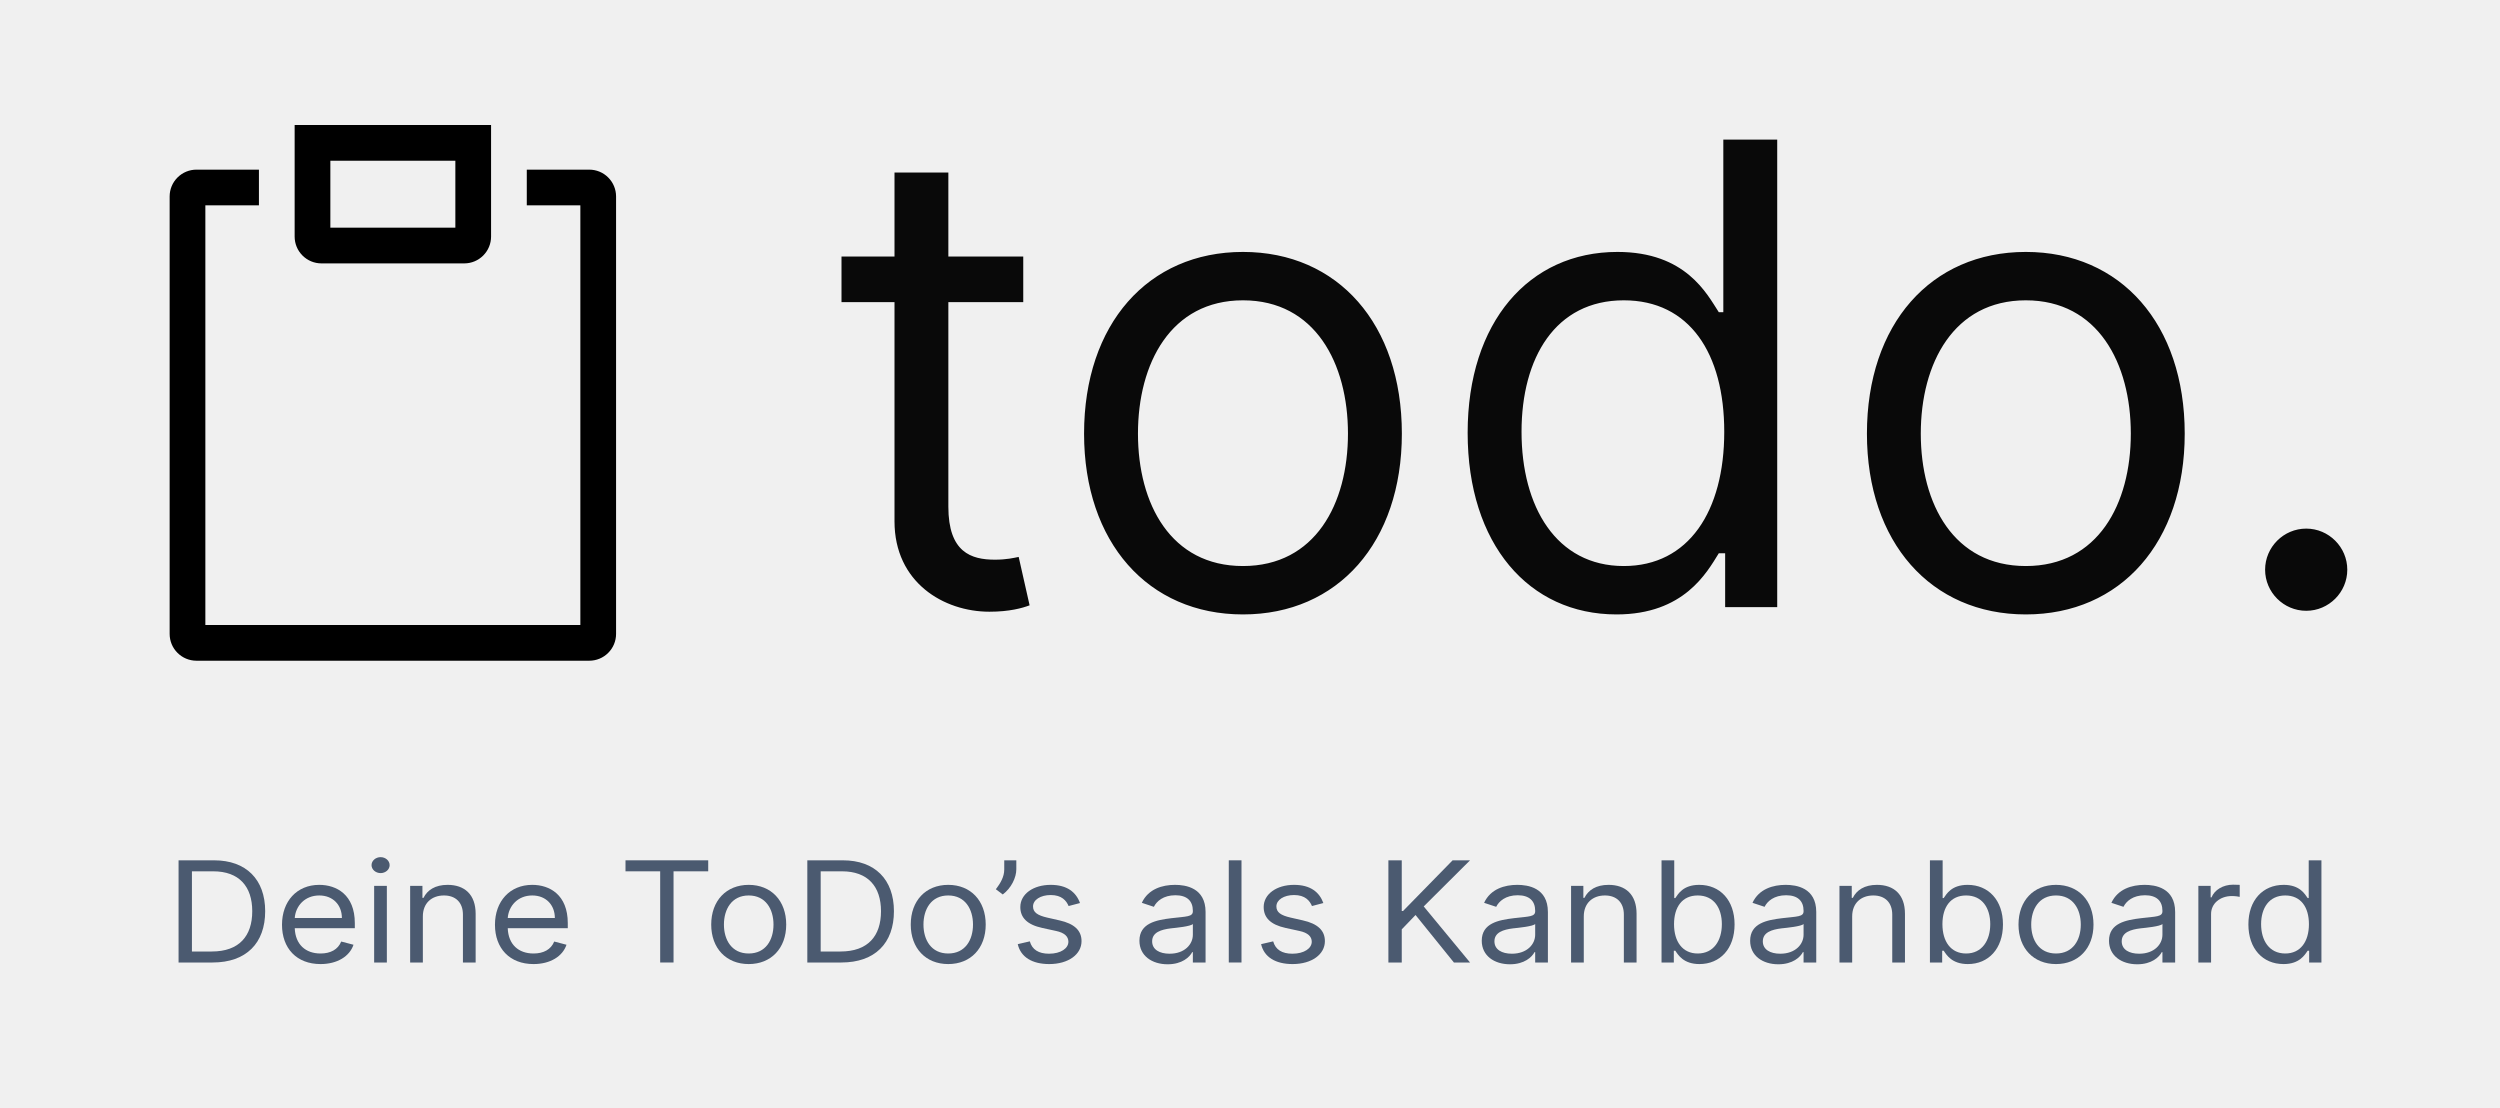
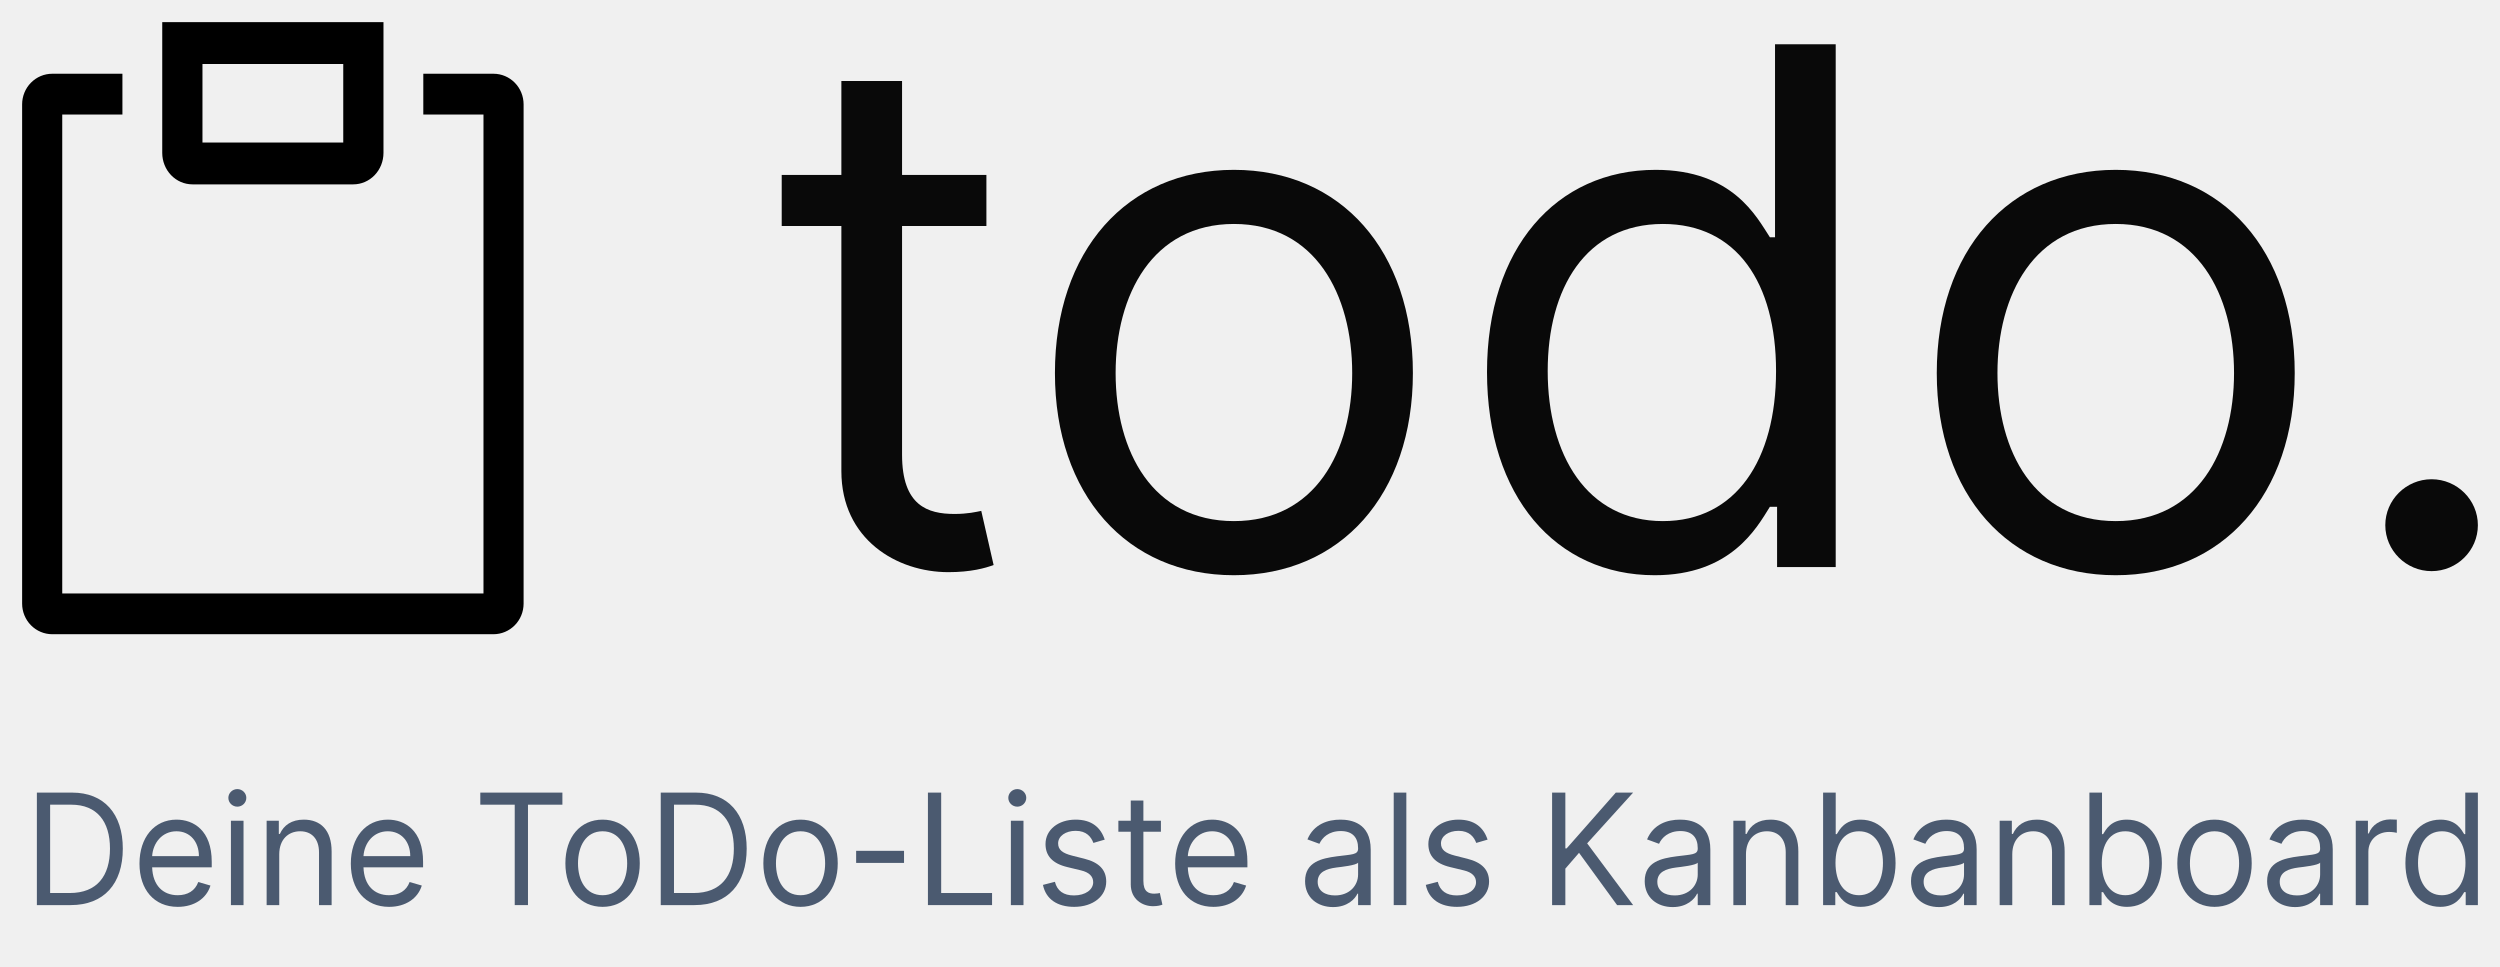
- <svg xmlns="http://www.w3.org/2000/svg" width="70" height="31" viewBox="0 0 70 31" fill="none">
-   <g clip-path="url(#clip0)">
-     <rect width="70" height="31" />
-     <path d="M28.651 7.182H26.554V4.83H25.046V7.182H23.562V8.46H25.046V14.597C25.046 16.31 26.426 17.128 27.704 17.128C28.267 17.128 28.625 17.026 28.829 16.949L28.523 15.594C28.395 15.619 28.19 15.671 27.858 15.671C27.193 15.671 26.554 15.466 26.554 14.188V8.46H28.651V7.182ZM34.803 17.204C37.462 17.204 39.252 15.185 39.252 12.142C39.252 9.074 37.462 7.054 34.803 7.054C32.144 7.054 30.354 9.074 30.354 12.142C30.354 15.185 32.144 17.204 34.803 17.204ZM34.803 15.849C32.783 15.849 31.863 14.111 31.863 12.142C31.863 10.173 32.783 8.409 34.803 8.409C36.823 8.409 37.743 10.173 37.743 12.142C37.743 14.111 36.823 15.849 34.803 15.849ZM45.262 17.204C47.154 17.204 47.793 16.028 48.126 15.492H48.304V17H49.762V3.909H48.253V8.741H48.126C47.793 8.23 47.205 7.054 45.288 7.054C42.807 7.054 41.094 9.023 41.094 12.117C41.094 15.236 42.807 17.204 45.262 17.204ZM45.466 15.849C43.574 15.849 42.603 14.188 42.603 12.091C42.603 10.02 43.549 8.409 45.466 8.409C47.307 8.409 48.279 9.892 48.279 12.091C48.279 14.315 47.282 15.849 45.466 15.849ZM56.723 17.204C59.382 17.204 61.172 15.185 61.172 12.142C61.172 9.074 59.382 7.054 56.723 7.054C54.064 7.054 52.274 9.074 52.274 12.142C52.274 15.185 54.064 17.204 56.723 17.204ZM56.723 15.849C54.703 15.849 53.782 14.111 53.782 12.142C53.782 10.173 54.703 8.409 56.723 8.409C58.743 8.409 59.663 10.173 59.663 12.142C59.663 14.111 58.743 15.849 56.723 15.849ZM64.574 17.102C65.207 17.102 65.724 16.584 65.724 15.952C65.724 15.319 65.207 14.801 64.574 14.801C63.941 14.801 63.423 15.319 63.423 15.952C63.423 16.584 63.941 17.102 64.574 17.102Z" fill="#090909" />
-     <path d="M16.5 4.75H14.75V5.75H16.25V17.5H5.75V5.75H7.25V4.75H5.5C5.301 4.75 5.111 4.829 4.97 4.97C4.829 5.111 4.75 5.301 4.75 5.5V17.75C4.75 17.949 4.829 18.14 4.97 18.28C5.111 18.421 5.301 18.5 5.5 18.5H16.5C16.699 18.5 16.89 18.421 17.03 18.28C17.171 18.14 17.25 17.949 17.25 17.75V5.5C17.25 5.301 17.171 5.111 17.03 4.97C16.89 4.829 16.699 4.75 16.5 4.75Z" fill="black" />
-     <path d="M9 7.375H13C13.199 7.375 13.389 7.296 13.53 7.155C13.671 7.014 13.75 6.824 13.75 6.625V3.5H8.25V6.625C8.25 6.824 8.329 7.014 8.47 7.155C8.611 7.296 8.801 7.375 9 7.375ZM9.25 4.5H12.75V6.375H9.25V4.5Z" fill="black" />
-     <path d="M5.953 26.95C6.894 26.95 7.425 26.408 7.425 25.514C7.425 24.626 6.894 24.089 5.995 24.089H5V26.95H5.953ZM5.374 26.642V24.397H5.971C6.695 24.397 7.063 24.821 7.063 25.514C7.063 26.212 6.695 26.642 5.929 26.642H5.374Z" fill="#4B5A70" />
-     <path d="M8.975 26.994C9.446 26.994 9.79 26.776 9.898 26.453L9.554 26.363C9.464 26.587 9.254 26.698 8.975 26.698C8.558 26.698 8.27 26.448 8.253 25.989H9.935V25.849C9.935 25.05 9.422 24.776 8.939 24.776C8.312 24.776 7.896 25.235 7.896 25.894C7.896 26.553 8.306 26.994 8.975 26.994ZM8.253 25.704C8.277 25.37 8.532 25.073 8.939 25.073C9.325 25.073 9.573 25.341 9.573 25.704H8.253Z" fill="#4B5A70" />
-     <path d="M10.476 26.95H10.832V24.805H10.476V26.95ZM10.657 24.447C10.796 24.447 10.91 24.346 10.91 24.224C10.91 24.101 10.796 24 10.657 24C10.518 24 10.403 24.101 10.403 24.224C10.403 24.346 10.518 24.447 10.657 24.447Z" fill="#4B5A70" />
-     <path d="M11.84 25.659C11.84 25.285 12.09 25.073 12.431 25.073C12.761 25.073 12.962 25.272 12.962 25.609V26.95H13.318V25.587C13.318 25.039 13.002 24.776 12.533 24.776C12.184 24.776 11.966 24.922 11.858 25.14H11.828V24.805H11.484V26.95H11.84V25.659Z" fill="#4B5A70" />
-     <path d="M14.939 26.994C15.41 26.994 15.754 26.776 15.862 26.453L15.518 26.363C15.428 26.587 15.218 26.698 14.939 26.698C14.521 26.698 14.233 26.448 14.217 25.989H15.898V25.849C15.898 25.05 15.386 24.776 14.903 24.776C14.276 24.776 13.859 25.235 13.859 25.894C13.859 26.553 14.27 26.994 14.939 26.994ZM14.217 25.704C14.241 25.37 14.496 25.073 14.903 25.073C15.289 25.073 15.536 25.341 15.536 25.704H14.217Z" fill="#4B5A70" />
-     <path d="M17.514 24.397H18.485V26.95H18.859V24.397H19.83V24.089H17.514V24.397Z" fill="#4B5A70" />
-     <path d="M20.964 26.994C21.591 26.994 22.014 26.553 22.014 25.888C22.014 25.218 21.591 24.776 20.964 24.776C20.337 24.776 19.914 25.218 19.914 25.888C19.914 26.553 20.337 26.994 20.964 26.994ZM20.964 26.698C20.488 26.698 20.27 26.318 20.27 25.888C20.27 25.458 20.488 25.073 20.964 25.073C21.441 25.073 21.658 25.458 21.658 25.888C21.658 26.318 21.441 26.698 20.964 26.698Z" fill="#4B5A70" />
-     <path d="M23.558 26.95C24.499 26.95 25.03 26.408 25.03 25.514C25.03 24.626 24.499 24.089 23.601 24.089H22.605V26.95H23.558ZM22.979 26.642V24.397H23.576C24.3 24.397 24.668 24.821 24.668 25.514C24.668 26.212 24.3 26.642 23.534 26.642H22.979Z" fill="#4B5A70" />
-     <path d="M26.55 26.994C27.178 26.994 27.6 26.553 27.6 25.888C27.6 25.218 27.178 24.776 26.55 24.776C25.923 24.776 25.501 25.218 25.501 25.888C25.501 26.553 25.923 26.994 26.55 26.994ZM26.55 26.698C26.074 26.698 25.857 26.318 25.857 25.888C25.857 25.458 26.074 25.073 26.55 25.073C27.027 25.073 27.244 25.458 27.244 25.888C27.244 26.318 27.027 26.698 26.55 26.698Z" fill="#4B5A70" />
-     <path d="M28.457 24.089H28.119V24.346C28.119 24.553 28.011 24.732 27.884 24.899L28.077 25.045C28.318 24.866 28.457 24.57 28.457 24.341V24.089Z" fill="#4B5A70" />
-     <path d="M30.24 25.285C30.129 24.98 29.878 24.776 29.42 24.776C28.931 24.776 28.569 25.034 28.569 25.397C28.569 25.693 28.759 25.891 29.185 25.983L29.571 26.067C29.805 26.117 29.915 26.221 29.915 26.369C29.915 26.553 29.703 26.704 29.372 26.704C29.081 26.704 28.898 26.588 28.835 26.358L28.497 26.436C28.58 26.8 28.904 26.994 29.378 26.994C29.916 26.994 30.283 26.722 30.283 26.352C30.283 26.053 30.081 25.864 29.667 25.771L29.323 25.693C29.049 25.63 28.925 25.545 28.925 25.38C28.925 25.195 29.137 25.061 29.42 25.061C29.731 25.061 29.859 25.221 29.921 25.369L30.24 25.285Z" fill="#4B5A70" />
-     <path d="M32.694 27C33.099 27 33.31 26.799 33.382 26.659H33.4V26.95H33.756V25.536C33.756 24.855 33.195 24.776 32.9 24.776C32.55 24.776 32.152 24.888 31.971 25.279L32.308 25.391C32.387 25.235 32.572 25.067 32.912 25.067C33.239 25.067 33.4 25.228 33.4 25.503V25.514C33.4 25.673 33.225 25.659 32.803 25.709C32.373 25.761 31.904 25.849 31.904 26.341C31.904 26.76 32.254 27 32.694 27ZM32.749 26.704C32.465 26.704 32.26 26.587 32.26 26.358C32.26 26.106 32.508 26.028 32.785 25.994C32.936 25.978 33.34 25.939 33.4 25.872V26.173C33.4 26.441 33.171 26.704 32.749 26.704Z" fill="#4B5A70" />
-     <path d="M34.762 24.089H34.406V26.95H34.762V24.089Z" fill="#4B5A70" />
-     <path d="M37.054 25.285C36.943 24.98 36.693 24.776 36.234 24.776C35.745 24.776 35.383 25.034 35.383 25.397C35.383 25.693 35.574 25.891 35.999 25.983L36.385 26.067C36.619 26.117 36.729 26.221 36.729 26.369C36.729 26.553 36.517 26.704 36.186 26.704C35.895 26.704 35.712 26.588 35.649 26.358L35.311 26.436C35.394 26.8 35.718 26.994 36.192 26.994C36.73 26.994 37.097 26.722 37.097 26.352C37.097 26.053 36.895 25.864 36.481 25.771L36.138 25.693C35.863 25.63 35.739 25.545 35.739 25.38C35.739 25.195 35.95 25.061 36.234 25.061C36.545 25.061 36.673 25.221 36.735 25.369L37.054 25.285Z" fill="#4B5A70" />
-     <path d="M38.875 26.95H39.249V26.022L39.635 25.62L40.709 26.95H41.161L39.864 25.38L41.161 24.089H40.673L39.285 25.508H39.249V24.089H38.875V26.95Z" fill="#4B5A70" />
-     <path d="M42.279 27C42.683 27 42.894 26.799 42.967 26.659H42.985V26.95H43.341V25.536C43.341 24.855 42.78 24.776 42.484 24.776C42.134 24.776 41.736 24.888 41.555 25.279L41.893 25.391C41.971 25.235 42.157 25.067 42.496 25.067C42.823 25.067 42.985 25.228 42.985 25.503V25.514C42.985 25.673 42.81 25.659 42.388 25.709C41.958 25.761 41.489 25.849 41.489 26.341C41.489 26.76 41.839 27 42.279 27ZM42.333 26.704C42.05 26.704 41.844 26.587 41.844 26.358C41.844 26.106 42.092 26.028 42.369 25.994C42.52 25.978 42.924 25.939 42.985 25.872V26.173C42.985 26.441 42.755 26.704 42.333 26.704Z" fill="#4B5A70" />
-     <path d="M44.346 25.659C44.346 25.285 44.596 25.073 44.937 25.073C45.268 25.073 45.468 25.272 45.468 25.609V26.95H45.824V25.587C45.824 25.039 45.509 24.776 45.04 24.776C44.69 24.776 44.473 24.922 44.364 25.14H44.334V24.805H43.99V26.95H44.346V25.659Z" fill="#4B5A70" />
-     <path d="M46.523 26.95H46.867V26.62H46.909C46.987 26.737 47.138 26.994 47.584 26.994C48.163 26.994 48.568 26.564 48.568 25.883C48.568 25.207 48.163 24.776 47.578 24.776C47.126 24.776 46.987 25.034 46.909 25.145H46.879V24.089H46.523V26.95ZM46.873 25.877C46.873 25.397 47.102 25.073 47.536 25.073C47.989 25.073 48.212 25.425 48.212 25.877C48.212 26.335 47.983 26.698 47.536 26.698C47.108 26.698 46.873 26.363 46.873 25.877Z" fill="#4B5A70" />
-     <path d="M49.794 27C50.198 27 50.409 26.799 50.481 26.659H50.5V26.95H50.855V25.536C50.855 24.855 50.294 24.776 49.999 24.776C49.649 24.776 49.251 24.888 49.07 25.279L49.408 25.391C49.486 25.235 49.672 25.067 50.011 25.067C50.338 25.067 50.5 25.228 50.5 25.503V25.514C50.5 25.673 50.325 25.659 49.902 25.709C49.472 25.761 49.004 25.849 49.004 26.341C49.004 26.76 49.353 27 49.794 27ZM49.848 26.704C49.565 26.704 49.359 26.587 49.359 26.358C49.359 26.106 49.607 26.028 49.884 25.994C50.035 25.978 50.439 25.939 50.5 25.872V26.173C50.5 26.441 50.27 26.704 49.848 26.704Z" fill="#4B5A70" />
-     <path d="M51.861 25.659C51.861 25.285 52.111 25.073 52.452 25.073C52.782 25.073 52.983 25.272 52.983 25.609V26.95H53.339V25.587C53.339 25.039 53.024 24.776 52.555 24.776C52.205 24.776 51.988 24.922 51.879 25.14H51.849V24.805H51.505V26.95H51.861V25.659Z" fill="#4B5A70" />
-     <path d="M54.038 26.95H54.381V26.62H54.424C54.502 26.737 54.653 26.994 55.099 26.994C55.678 26.994 56.083 26.564 56.083 25.883C56.083 25.207 55.678 24.776 55.093 24.776C54.641 24.776 54.502 25.034 54.424 25.145H54.394V24.089H54.038V26.95ZM54.388 25.877C54.388 25.397 54.617 25.073 55.051 25.073C55.504 25.073 55.727 25.425 55.727 25.877C55.727 26.335 55.497 26.698 55.051 26.698C54.623 26.698 54.388 26.363 54.388 25.877Z" fill="#4B5A70" />
-     <path d="M57.568 26.994C58.195 26.994 58.618 26.553 58.618 25.888C58.618 25.218 58.195 24.776 57.568 24.776C56.941 24.776 56.518 25.218 56.518 25.888C56.518 26.553 56.941 26.994 57.568 26.994ZM57.568 26.698C57.092 26.698 56.874 26.318 56.874 25.888C56.874 25.458 57.092 25.073 57.568 25.073C58.045 25.073 58.262 25.458 58.262 25.888C58.262 26.318 58.045 26.698 57.568 26.698Z" fill="#4B5A70" />
-     <path d="M59.843 27C60.247 27 60.458 26.799 60.53 26.659H60.548V26.95H60.904V25.536C60.904 24.855 60.343 24.776 60.048 24.776C59.698 24.776 59.3 24.888 59.119 25.279L59.457 25.391C59.535 25.235 59.721 25.067 60.06 25.067C60.387 25.067 60.548 25.228 60.548 25.503V25.514C60.548 25.673 60.373 25.659 59.951 25.709C59.521 25.761 59.052 25.849 59.052 26.341C59.052 26.76 59.402 27 59.843 27ZM59.897 26.704C59.613 26.704 59.408 26.587 59.408 26.358C59.408 26.106 59.656 26.028 59.933 25.994C60.084 25.978 60.488 25.939 60.548 25.872V26.173C60.548 26.441 60.319 26.704 59.897 26.704Z" fill="#4B5A70" />
-     <path d="M61.554 26.95H61.91V25.592C61.91 25.302 62.157 25.089 62.495 25.089C62.59 25.089 62.688 25.106 62.712 25.112V24.776C62.672 24.774 62.578 24.771 62.525 24.771C62.248 24.771 62.006 24.916 61.922 25.128H61.898V24.805H61.554V26.95Z" fill="#4B5A70" />
-     <path d="M63.938 26.994C64.385 26.994 64.535 26.737 64.614 26.62H64.656V26.95H65V24.089H64.644V25.145H64.614C64.535 25.034 64.397 24.776 63.944 24.776C63.359 24.776 62.955 25.207 62.955 25.883C62.955 26.564 63.359 26.994 63.938 26.994ZM63.987 26.698C63.54 26.698 63.311 26.335 63.311 25.877C63.311 25.425 63.534 25.073 63.987 25.073C64.421 25.073 64.65 25.397 64.65 25.877C64.65 26.363 64.415 26.698 63.987 26.698Z" fill="#4B5A70" />
-   </g>
-   <defs>
-     <clipPath id="clip0">
-       <rect width="70" height="31" fill="white" />
-     </clipPath>
-   </defs>
+ <svg xmlns="http://www.w3.org/2000/svg" width="339" height="131" viewBox="0 0 339 131" fill="none">
+   <path d="M133.756 23.723H122.319V10.985H114.09V23.723H106V30.646H114.09V63.877C114.09 73.154 121.622 77.585 128.596 77.585C131.664 77.585 133.617 77.031 134.733 76.615L133.059 69.277C132.361 69.415 131.246 69.692 129.432 69.692C125.806 69.692 122.319 68.585 122.319 61.661V30.646H133.756V23.723Z" fill="#090909" />
+   <path d="M167.318 78C181.824 78 191.587 67.061 191.587 50.585C191.587 33.969 181.824 23.031 167.318 23.031C152.812 23.031 143.049 33.969 143.049 50.585C143.049 67.061 152.812 78 167.318 78ZM167.318 70.662C156.299 70.662 151.278 61.246 151.278 50.585C151.278 39.923 156.299 30.369 167.318 30.369C178.337 30.369 183.358 39.923 183.358 50.585C183.358 61.246 178.337 70.662 167.318 70.662Z" fill="#090909" />
+   <path d="M224.374 78C234.695 78 238.182 71.631 239.995 68.723H240.972V76.892H248.922V6H240.693V32.169H239.995C238.182 29.4 234.974 23.031 224.513 23.031C210.984 23.031 201.639 33.692 201.639 50.446C201.639 67.338 210.984 78 224.374 78ZM225.489 70.662C215.168 70.662 209.868 61.661 209.868 50.308C209.868 39.092 215.029 30.369 225.489 30.369C235.532 30.369 240.832 38.4 240.832 50.308C240.832 62.354 235.392 70.662 225.489 70.662Z" fill="#090909" />
+   <path d="M286.895 78C301.401 78 311.164 67.061 311.164 50.585C311.164 33.969 301.401 23.031 286.895 23.031C272.389 23.031 262.626 33.969 262.626 50.585C262.626 67.061 272.389 78 286.895 78ZM286.895 70.662C275.876 70.662 270.855 61.246 270.855 50.585C270.855 39.923 275.876 30.369 286.895 30.369C297.914 30.369 302.935 39.923 302.935 50.585C302.935 61.246 297.914 70.662 286.895 70.662Z" fill="#090909" />
+   <path d="M329.723 77.446C333.176 77.446 336 74.642 336 71.215C336 67.788 333.176 64.985 329.723 64.985C326.271 64.985 323.447 67.788 323.447 71.215C323.447 74.642 326.271 77.446 329.723 77.446Z" fill="#090909" />
+   <path d="M66.92 10H57.4V15.527H65.56V80.473H8.44V15.527H16.6V10H7.08C5.998 10.001 4.961 10.438 4.196 11.216C3.432 11.993 3.001 13.046 3 14.146V81.855C3.001 82.954 3.432 84.007 4.196 84.784C4.961 85.562 5.998 85.999 7.08 86H66.92C68.002 85.999 69.039 85.562 69.804 84.784C70.569 84.007 70.999 82.954 71 81.855V14.146C70.999 13.046 70.569 11.993 69.804 11.216C69.039 10.438 68.002 10.001 66.92 10V10Z" fill="black" />
+   <path d="M26.091 25H47.909C48.994 24.999 50.033 24.55 50.8 23.751C51.567 22.953 51.999 21.871 52 20.742V3H22V20.742C22.001 21.871 22.433 22.953 23.2 23.751C23.966 24.55 25.006 24.999 26.091 25ZM27.454 8.677H46.545V19.323H27.454V8.677Z" fill="black" />
+   <path d="M9.58 122.732C14.102 122.732 16.653 119.842 16.653 115.074C16.653 110.337 14.102 107.477 9.783 107.477H5V122.732H9.58ZM6.797 121.093V109.115H9.667C13.145 109.115 14.914 111.38 14.914 115.074C14.914 118.799 13.145 121.093 9.464 121.093H6.797Z" fill="#4B5A70" />
+   <path d="M24.102 122.97C26.363 122.97 28.016 121.808 28.538 120.08L26.885 119.603C26.45 120.795 25.443 121.391 24.102 121.391C22.095 121.391 20.711 120.058 20.631 117.607H28.711V116.862C28.711 112.601 26.247 111.142 23.929 111.142C20.914 111.142 18.914 113.585 18.914 117.101C18.914 120.616 20.885 122.97 24.102 122.97ZM20.631 116.088C20.747 114.307 21.972 112.721 23.929 112.721C25.784 112.721 26.972 114.151 26.972 116.088H20.631Z" fill="#4B5A70" />
+   <path d="M31.313 122.732H33.023V111.291H31.313V122.732ZM32.183 109.384C32.849 109.384 33.4 108.847 33.4 108.192C33.4 107.536 32.849 107 32.183 107C31.516 107 30.965 107.536 30.965 108.192C30.965 108.847 31.516 109.384 32.183 109.384Z" fill="#4B5A70" />
+   <path d="M37.866 115.849C37.866 113.853 39.069 112.721 40.707 112.721C42.294 112.721 43.258 113.786 43.258 115.581V122.732H44.968V115.462C44.968 112.542 43.453 111.142 41.199 111.142C39.518 111.142 38.475 111.916 37.953 113.078H37.808V111.291H36.156V122.732H37.866V115.849Z" fill="#4B5A70" />
+   <path d="M52.76 122.97C55.021 122.97 56.673 121.808 57.195 120.08L55.543 119.603C55.108 120.795 54.1 121.391 52.76 121.391C50.752 121.391 49.368 120.058 49.289 117.607H57.369V116.862C57.369 112.601 54.905 111.142 52.586 111.142C49.571 111.142 47.571 113.585 47.571 117.101C47.571 120.616 49.542 122.97 52.76 122.97ZM49.289 116.088C49.405 114.307 50.629 112.721 52.586 112.721C54.441 112.721 55.63 114.151 55.63 116.088H49.289Z" fill="#4B5A70" />
+   <path d="M65.13 109.115H69.797V122.732H71.594V109.115H76.261V107.477H65.13V109.115Z" fill="#4B5A70" />
+   <path d="M81.711 122.97C84.725 122.97 86.754 120.616 86.754 117.071C86.754 113.495 84.725 111.142 81.711 111.142C78.696 111.142 76.667 113.495 76.667 117.071C76.667 120.616 78.696 122.97 81.711 122.97ZM81.711 121.391C79.421 121.391 78.377 119.365 78.377 117.071C78.377 114.777 79.421 112.721 81.711 112.721C84.001 112.721 85.044 114.777 85.044 117.071C85.044 119.365 84.001 121.391 81.711 121.391Z" fill="#4B5A70" />
+   <path d="M94.177 122.732C98.699 122.732 101.25 119.842 101.25 115.074C101.25 110.337 98.699 107.477 94.38 107.477H89.597V122.732H94.177ZM91.394 121.093V109.115H94.264C97.742 109.115 99.511 111.38 99.511 115.074C99.511 118.799 97.742 121.093 94.061 121.093H91.394Z" fill="#4B5A70" />
+   <path d="M108.555 122.97C111.569 122.97 113.598 120.616 113.598 117.071C113.598 113.495 111.569 111.142 108.555 111.142C105.54 111.142 103.511 113.495 103.511 117.071C103.511 120.616 105.54 122.97 108.555 122.97ZM108.555 121.391C106.265 121.391 105.221 119.365 105.221 117.071C105.221 114.777 106.265 112.721 108.555 112.721C110.845 112.721 111.888 114.777 111.888 117.071C111.888 119.365 110.845 121.391 108.555 121.391Z" fill="#4B5A70" />
+   <path d="M122.586 115.372H116.093V117.011H122.586V115.372Z" fill="#4B5A70" />
+   <path d="M125.827 122.732H134.523V121.093H127.624V107.477H125.827V122.732Z" fill="#4B5A70" />
+   <path d="M137.074 122.732H138.784V111.291H137.074V122.732ZM137.944 109.384C138.611 109.384 139.161 108.847 139.161 108.192C139.161 107.536 138.611 107 137.944 107C137.277 107 136.726 107.536 136.726 108.192C136.726 108.847 137.277 109.384 137.944 109.384Z" fill="#4B5A70" />
+   <path d="M149.801 113.853C149.265 112.229 148.062 111.142 145.859 111.142C143.511 111.142 141.772 112.512 141.772 114.449C141.772 116.028 142.685 117.086 144.729 117.577L146.584 118.024C147.707 118.292 148.236 118.844 148.236 119.633C148.236 120.616 147.222 121.421 145.627 121.421C144.229 121.421 143.352 120.803 143.047 119.574L141.424 119.991C141.823 121.935 143.381 122.97 145.656 122.97C148.243 122.97 150.004 121.518 150.004 119.544C150.004 117.95 149.033 116.944 147.048 116.445L145.395 116.028C144.076 115.693 143.482 115.238 143.482 114.359C143.482 113.376 144.497 112.661 145.859 112.661C147.352 112.661 147.968 113.51 148.265 114.3L149.801 113.853Z" fill="#4B5A70" />
+   <path d="M157.42 111.291H155.043V108.549H153.332V111.291H151.651V112.78H153.332V119.931C153.332 121.927 154.898 122.881 156.347 122.881C156.985 122.881 157.391 122.762 157.622 122.672L157.275 121.093C157.13 121.123 156.898 121.182 156.521 121.182C155.767 121.182 155.043 120.944 155.043 119.454V112.78H157.42V111.291Z" fill="#4B5A70" />
+   <path d="M164.54 122.97C166.801 122.97 168.453 121.808 168.975 120.08L167.322 119.603C166.887 120.795 165.88 121.391 164.54 121.391C162.532 121.391 161.148 120.058 161.068 117.607H169.148V116.862C169.148 112.601 166.685 111.142 164.366 111.142C161.351 111.142 159.351 113.585 159.351 117.101C159.351 120.616 161.322 122.97 164.54 122.97ZM161.068 116.088C161.184 114.307 162.409 112.721 164.366 112.721C166.221 112.721 167.409 114.151 167.409 116.088H161.068Z" fill="#4B5A70" />
+   <path d="M180.765 123C182.707 123 183.722 121.927 184.07 121.182H184.157V122.732H185.867V115.194C185.867 111.559 183.171 111.142 181.751 111.142C180.069 111.142 178.156 111.737 177.287 113.823L178.91 114.419C179.287 113.585 180.178 112.691 181.809 112.691C183.381 112.691 184.157 113.547 184.157 115.015V115.074C184.157 115.924 183.316 115.849 181.287 116.117C179.221 116.393 176.968 116.862 176.968 119.484C176.968 121.719 178.649 123 180.765 123ZM181.026 121.421C179.664 121.421 178.678 120.795 178.678 119.574C178.678 118.233 179.866 117.816 181.2 117.637C181.925 117.547 183.867 117.339 184.157 116.981V118.59C184.157 120.02 183.055 121.421 181.026 121.421Z" fill="#4B5A70" />
+   <path d="M190.699 107.477H188.988V122.732H190.699V107.477Z" fill="#4B5A70" />
+   <path d="M201.715 113.853C201.179 112.229 199.976 111.142 197.773 111.142C195.425 111.142 193.686 112.512 193.686 114.449C193.686 116.028 194.599 117.086 196.643 117.577L198.498 118.024C199.621 118.292 200.15 118.844 200.15 119.633C200.15 120.616 199.136 121.421 197.541 121.421C196.143 121.421 195.266 120.803 194.961 119.574L193.338 119.991C193.737 121.935 195.295 122.97 197.57 122.97C200.157 122.97 201.918 121.518 201.918 119.544C201.918 117.95 200.947 116.944 198.962 116.445L197.309 116.028C195.991 115.693 195.396 115.238 195.396 114.359C195.396 113.376 196.411 112.661 197.773 112.661C199.266 112.661 199.882 113.51 200.179 114.3L201.715 113.853Z" fill="#4B5A70" />
+   <path d="M210.464 122.732H212.261V117.786L214.117 115.641L219.276 122.732H221.45L215.218 114.359L221.45 107.477H219.102L212.435 115.045H212.261V107.477H210.464V122.732Z" fill="#4B5A70" />
+   <path d="M226.82 123C228.762 123 229.777 121.927 230.125 121.182H230.212V122.732H231.922V115.194C231.922 111.559 229.226 111.142 227.806 111.142C226.124 111.142 224.211 111.737 223.342 113.823L224.965 114.419C225.342 113.585 226.233 112.691 227.864 112.691C229.436 112.691 230.212 113.547 230.212 115.015V115.074C230.212 115.924 229.371 115.849 227.342 116.117C225.277 116.393 223.023 116.862 223.023 119.484C223.023 121.719 224.704 123 226.82 123ZM227.081 121.421C225.719 121.421 224.733 120.795 224.733 119.574C224.733 118.233 225.922 117.816 227.255 117.637C227.98 117.547 229.922 117.339 230.212 116.981V118.59C230.212 120.02 229.11 121.421 227.081 121.421Z" fill="#4B5A70" />
+   <path d="M236.754 115.849C236.754 113.853 237.957 112.721 239.594 112.721C241.181 112.721 242.145 113.786 242.145 115.581V122.732H243.855V115.462C243.855 112.542 242.341 111.142 240.087 111.142C238.406 111.142 237.362 111.916 236.841 113.078H236.696V111.291H235.043V122.732H236.754V115.849Z" fill="#4B5A70" />
+   <path d="M247.213 122.732H248.865V120.974H249.068C249.445 121.6 250.169 122.97 252.314 122.97C255.097 122.97 257.039 120.676 257.039 117.041C257.039 113.436 255.097 111.142 252.285 111.142C250.111 111.142 249.445 112.512 249.068 113.108H248.923V107.477H247.213V122.732ZM248.894 117.011C248.894 114.449 249.995 112.721 252.082 112.721C254.256 112.721 255.329 114.598 255.329 117.011C255.329 119.454 254.227 121.391 252.082 121.391C250.024 121.391 248.894 119.603 248.894 117.011Z" fill="#4B5A70" />
+   <path d="M262.931 123C264.873 123 265.887 121.927 266.235 121.182H266.322V122.732H268.033V115.194C268.033 111.559 265.337 111.142 263.916 111.142C262.235 111.142 260.322 111.737 259.452 113.823L261.076 114.419C261.452 113.585 262.344 112.691 263.974 112.691C265.547 112.691 266.322 113.547 266.322 115.015V115.074C266.322 115.924 265.482 115.849 263.453 116.117C261.387 116.393 259.133 116.862 259.133 119.484C259.133 121.719 260.815 123 262.931 123ZM263.192 121.421C261.829 121.421 260.844 120.795 260.844 119.574C260.844 118.233 262.032 117.816 263.366 117.637C264.09 117.547 266.032 117.339 266.322 116.981V118.59C266.322 120.02 265.221 121.421 263.192 121.421Z" fill="#4B5A70" />
+   <path d="M272.864 115.849C272.864 113.853 274.067 112.721 275.705 112.721C277.292 112.721 278.256 113.786 278.256 115.581V122.732H279.966V115.462C279.966 112.542 278.452 111.142 276.198 111.142C274.517 111.142 273.473 111.916 272.951 113.078H272.806V111.291H271.154V122.732H272.864V115.849Z" fill="#4B5A70" />
+   <path d="M283.323 122.732H284.975V120.974H285.178C285.555 121.6 286.28 122.97 288.425 122.97C291.208 122.97 293.15 120.676 293.15 117.041C293.15 113.436 291.208 111.142 288.396 111.142C286.222 111.142 285.555 112.512 285.178 113.108H285.033V107.477H283.323V122.732ZM285.004 117.011C285.004 114.449 286.106 112.721 288.193 112.721C290.367 112.721 291.44 114.598 291.44 117.011C291.44 119.454 290.338 121.391 288.193 121.391C286.135 121.391 285.004 119.603 285.004 117.011Z" fill="#4B5A70" />
+   <path d="M300.288 122.97C303.303 122.97 305.332 120.616 305.332 117.071C305.332 113.495 303.303 111.142 300.288 111.142C297.273 111.142 295.244 113.495 295.244 117.071C295.244 120.616 297.273 122.97 300.288 122.97ZM300.288 121.391C297.998 121.391 296.954 119.365 296.954 117.071C296.954 114.777 297.998 112.721 300.288 112.721C302.578 112.721 303.621 114.777 303.621 117.071C303.621 119.365 302.578 121.391 300.288 121.391Z" fill="#4B5A70" />
+   <path d="M311.218 123C313.16 123 314.175 121.927 314.522 121.182H314.609V122.732H316.32V115.194C316.32 111.559 313.624 111.142 312.203 111.142C310.522 111.142 308.609 111.737 307.739 113.823L309.363 114.419C309.74 113.585 310.631 112.691 312.261 112.691C313.834 112.691 314.609 113.547 314.609 115.015V115.074C314.609 115.924 313.769 115.849 311.74 116.117C309.674 116.393 307.421 116.862 307.421 119.484C307.421 121.719 309.102 123 311.218 123ZM311.479 121.421C310.116 121.421 309.131 120.795 309.131 119.574C309.131 118.233 310.319 117.816 311.653 117.637C312.377 117.547 314.319 117.339 314.609 116.981V118.59C314.609 120.02 313.508 121.421 311.479 121.421Z" fill="#4B5A70" />
+   <path d="M319.441 122.732H321.151V115.492C321.151 113.942 322.34 112.81 323.963 112.81C324.42 112.81 324.891 112.899 325.007 112.929V111.142C324.811 111.127 324.362 111.112 324.108 111.112C322.775 111.112 321.615 111.886 321.209 113.019H321.093V111.291H319.441V122.732Z" fill="#4B5A70" />
+   <path d="M330.898 122.97C333.043 122.97 333.768 121.6 334.145 120.974H334.348V122.732H336V107.477H334.29V113.108H334.145C333.768 112.512 333.101 111.142 330.927 111.142C328.116 111.142 326.173 113.436 326.173 117.041C326.173 120.676 328.116 122.97 330.898 122.97ZM331.13 121.391C328.985 121.391 327.884 119.454 327.884 117.011C327.884 114.598 328.956 112.721 331.13 112.721C333.217 112.721 334.319 114.449 334.319 117.011C334.319 119.603 333.188 121.391 331.13 121.391Z" fill="#4B5A70" />
</svg>
